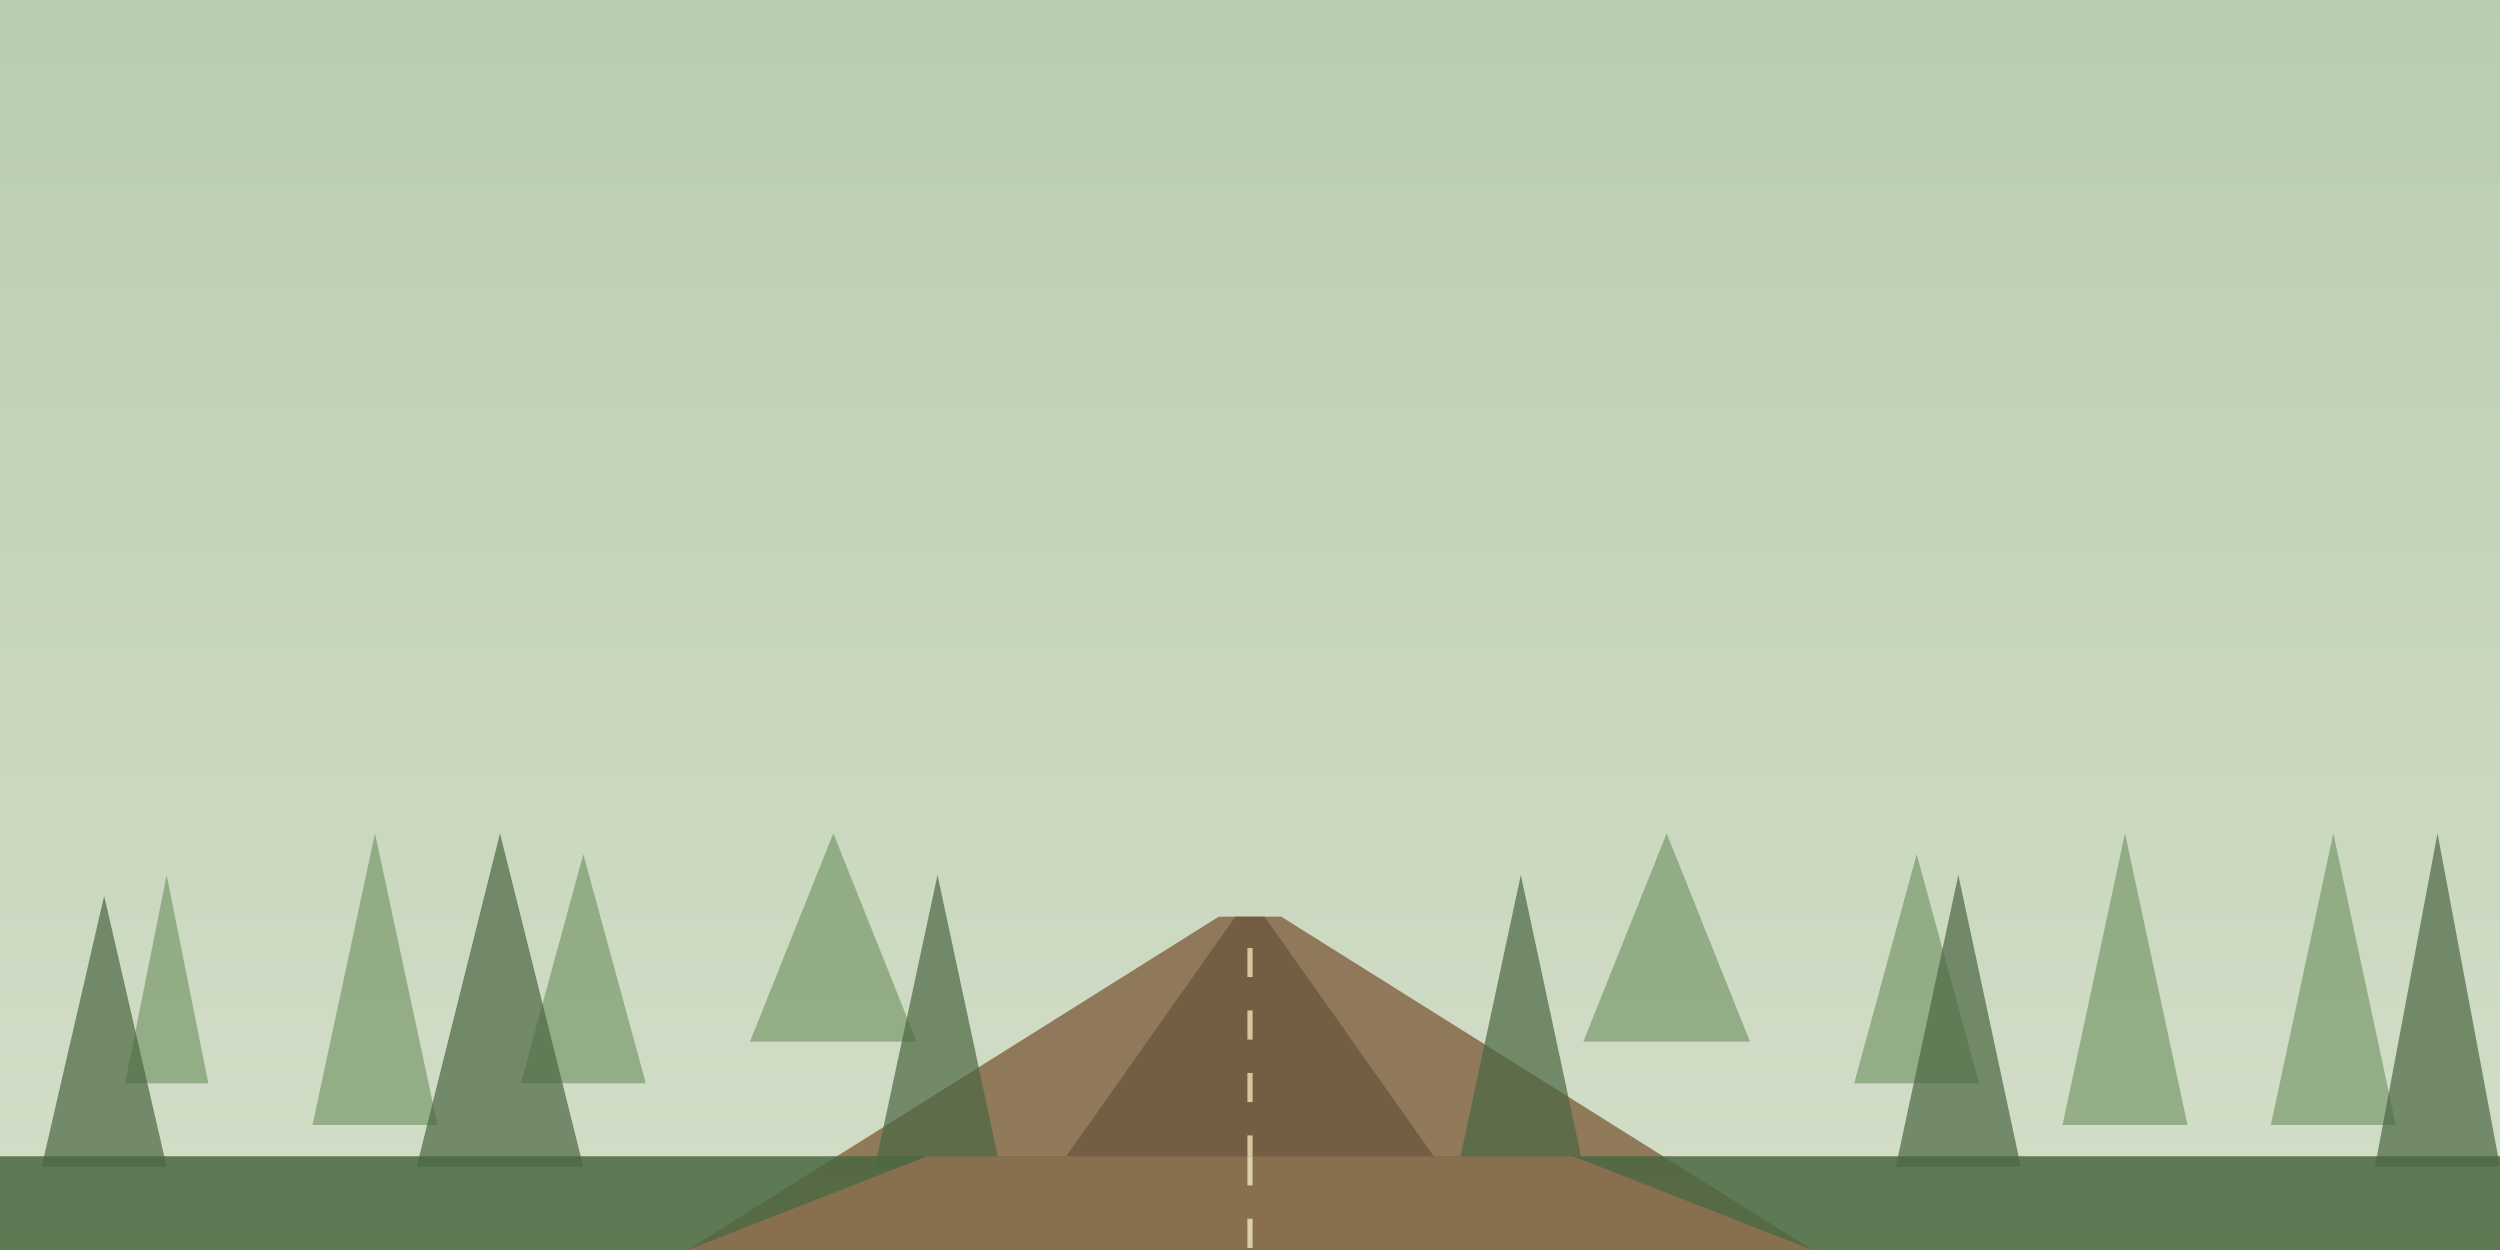
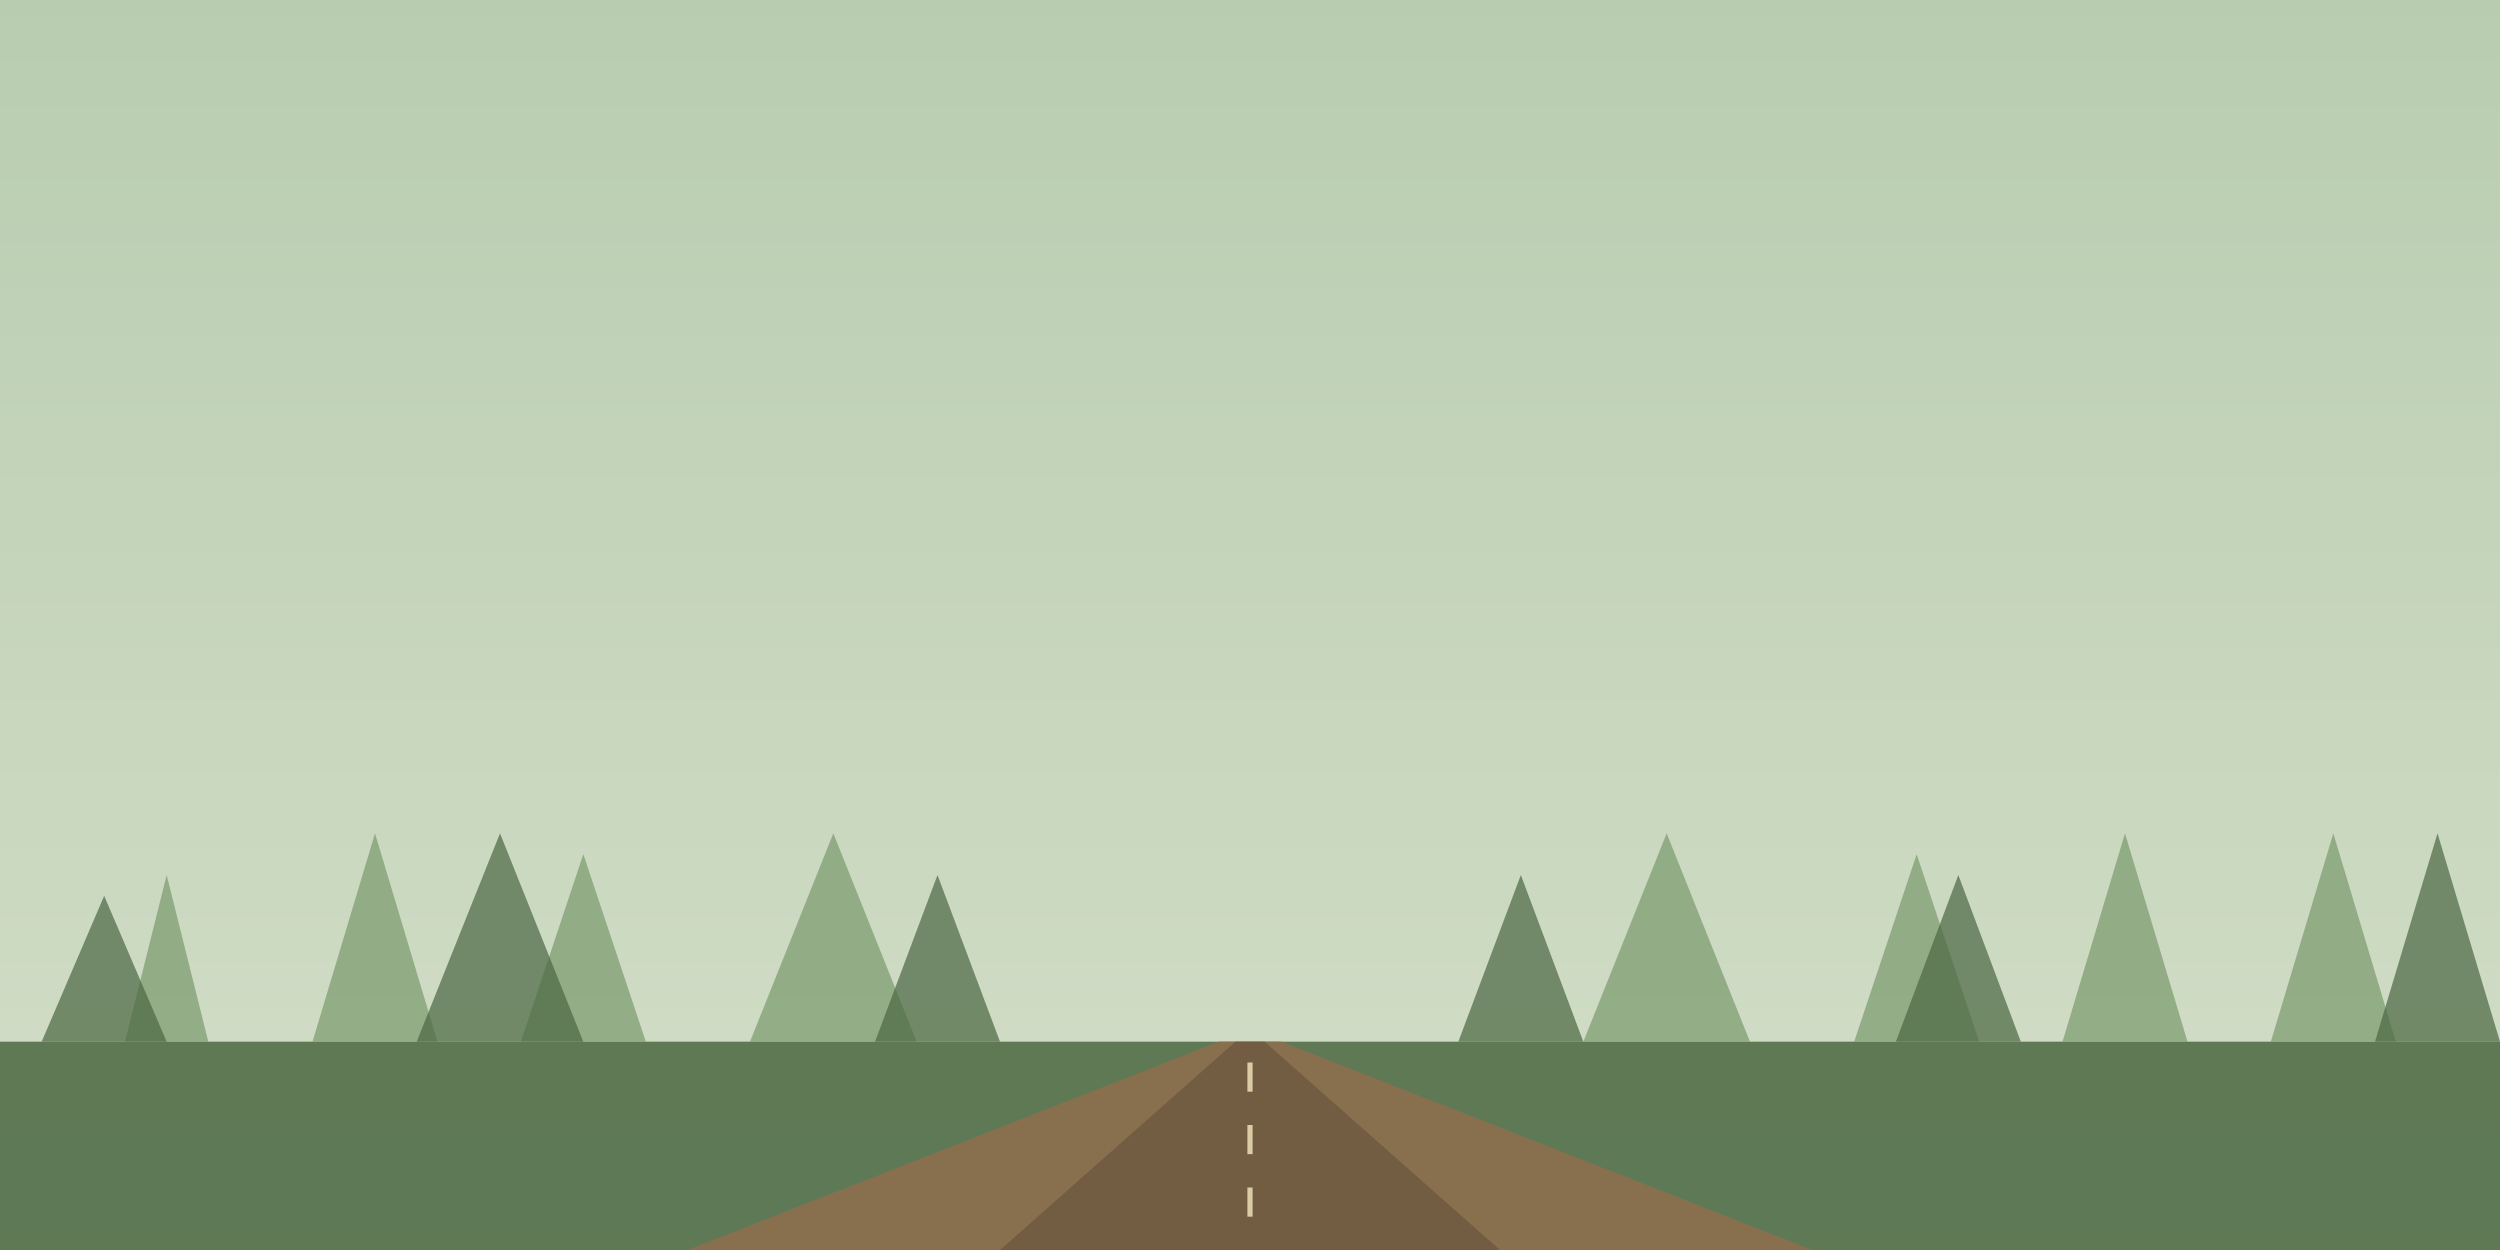
<svg xmlns="http://www.w3.org/2000/svg" viewBox="0 0 1200 600" preserveAspectRatio="xMidYMax slice">
  <defs>
    <linearGradient id="fsky" x1="0" y1="0" x2="0" y2="1">
      <stop offset="0" stop-color="#b8cdb0" />
      <stop offset="1" stop-color="#d4dec8" />
    </linearGradient>
    <style>
      .road-stripe { animation: road-flow 1.4s linear infinite; }
      @keyframes road-flow { to { stroke-dashoffset: -30; } }
    </style>
  </defs>
  <rect width="1200" height="600" fill="url(#fsky)" />
-   <polygon points="585,440 615,440 870,600 330,600" fill="#8a6f4f" opacity="0.9" />
-   <polygon points="593,440 607,440 720,600 480,600" fill="#6f5840" opacity="0.85" />
-   <line class="road-stripe" x1="600" y1="455" x2="600" y2="600" stroke="#e8d8b0" stroke-width="2.5" stroke-dasharray="14,16" opacity="0.85" />
+   <rect y="500" width="1200" height="100" fill="#4a6741" opacity="0.85" />
+   <polygon points="585,500 615,500 870,600 330,600" fill="#8a6f4f" opacity="0.95" />
+   <polygon points="593,500 607,500 720,600 480,600" fill="#6f5840" opacity="0.85" />
+   <line class="road-stripe" x1="600" y1="510" x2="600" y2="600" stroke="#e8d8b0" stroke-width="2.5" stroke-dasharray="14,16" opacity="0.9" />
  <g fill="#6b8f5e" opacity="0.6">
-     <polygon points="80,420 60,520 100,520" />
-     <polygon points="180,400 150,540 210,540" />
-     <polygon points="280,410 250,520 310,520" />
+     <polygon points="80,420 60,500 100,500" />
+     <polygon points="180,400 150,500 210,500" />
+     <polygon points="280,410 250,500 310,500" />
    <polygon points="400,400 360,500 440,500" />
    <polygon points="800,400 760,500 840,500" />
-     <polygon points="920,410 890,520 950,520" />
-     <polygon points="1020,400 990,540 1050,540" />
-     <polygon points="1120,400 1090,540 1150,540" />
+     <polygon points="920,410 890,500 950,500" />
+     <polygon points="1020,400 990,500 1050,500" />
+     <polygon points="1120,400 1090,500 1150,500" />
  </g>
  <g fill="#4a6741" opacity="0.7">
-     <polygon points="50,430 20,560 80,560" />
-     <polygon points="240,400 200,560 280,560" />
-     <polygon points="450,420 420,560 480,560" />
-     <polygon points="730,420 700,560 760,560" />
-     <polygon points="940,420 910,560 970,560" />
-     <polygon points="1170,400 1140,560 1200,560" />
+     <polygon points="50,430 20,500 80,500" />
+     <polygon points="240,400 200,500 280,500" />
+     <polygon points="450,420 420,500 480,500" />
+     <polygon points="730,420 700,500 760,500" />
+     <polygon points="940,420 910,500 970,500" />
+     <polygon points="1170,400 1140,500 1200,500" />
  </g>
-   <rect y="555" width="1200" height="45" fill="#4a6741" opacity="0.85" />
-   <polygon points="445,555 755,555 870,600 330,600" fill="#8a6f4f" opacity="0.95" />
-   <line class="road-stripe" x1="600" y1="555" x2="600" y2="600" stroke="#e8d8b0" stroke-width="2.5" stroke-dasharray="14,16" opacity="0.9" />
</svg>
